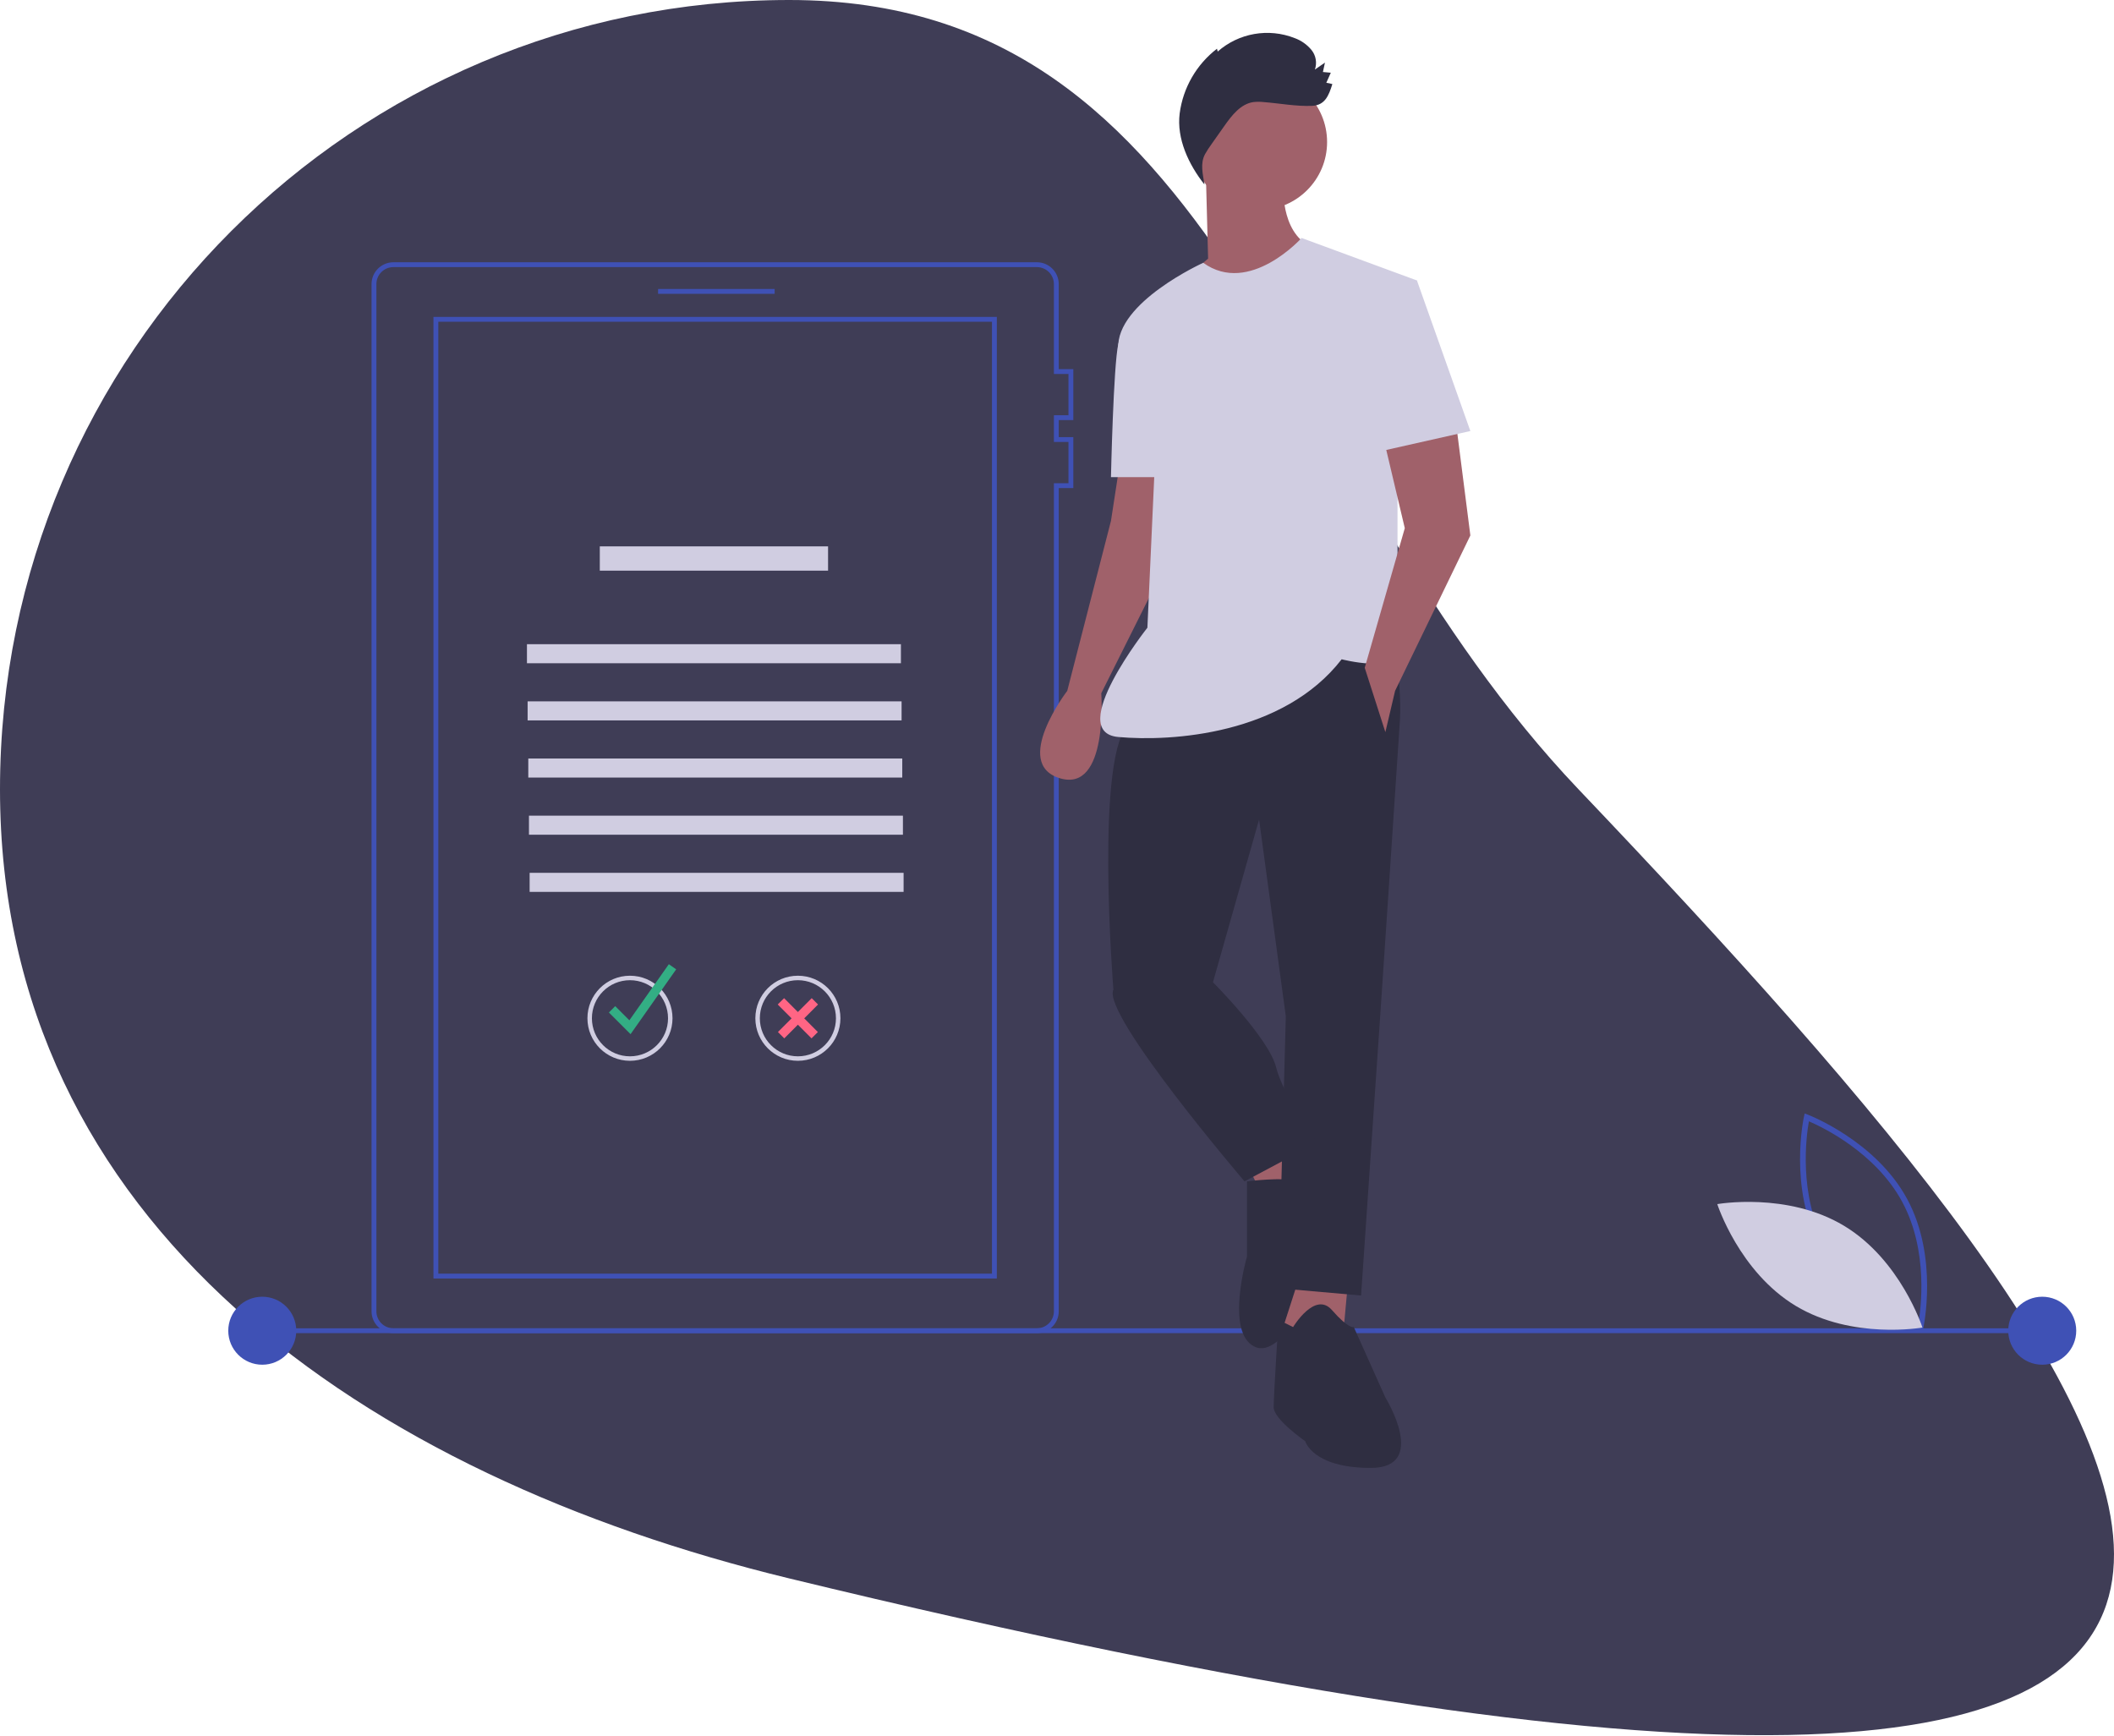
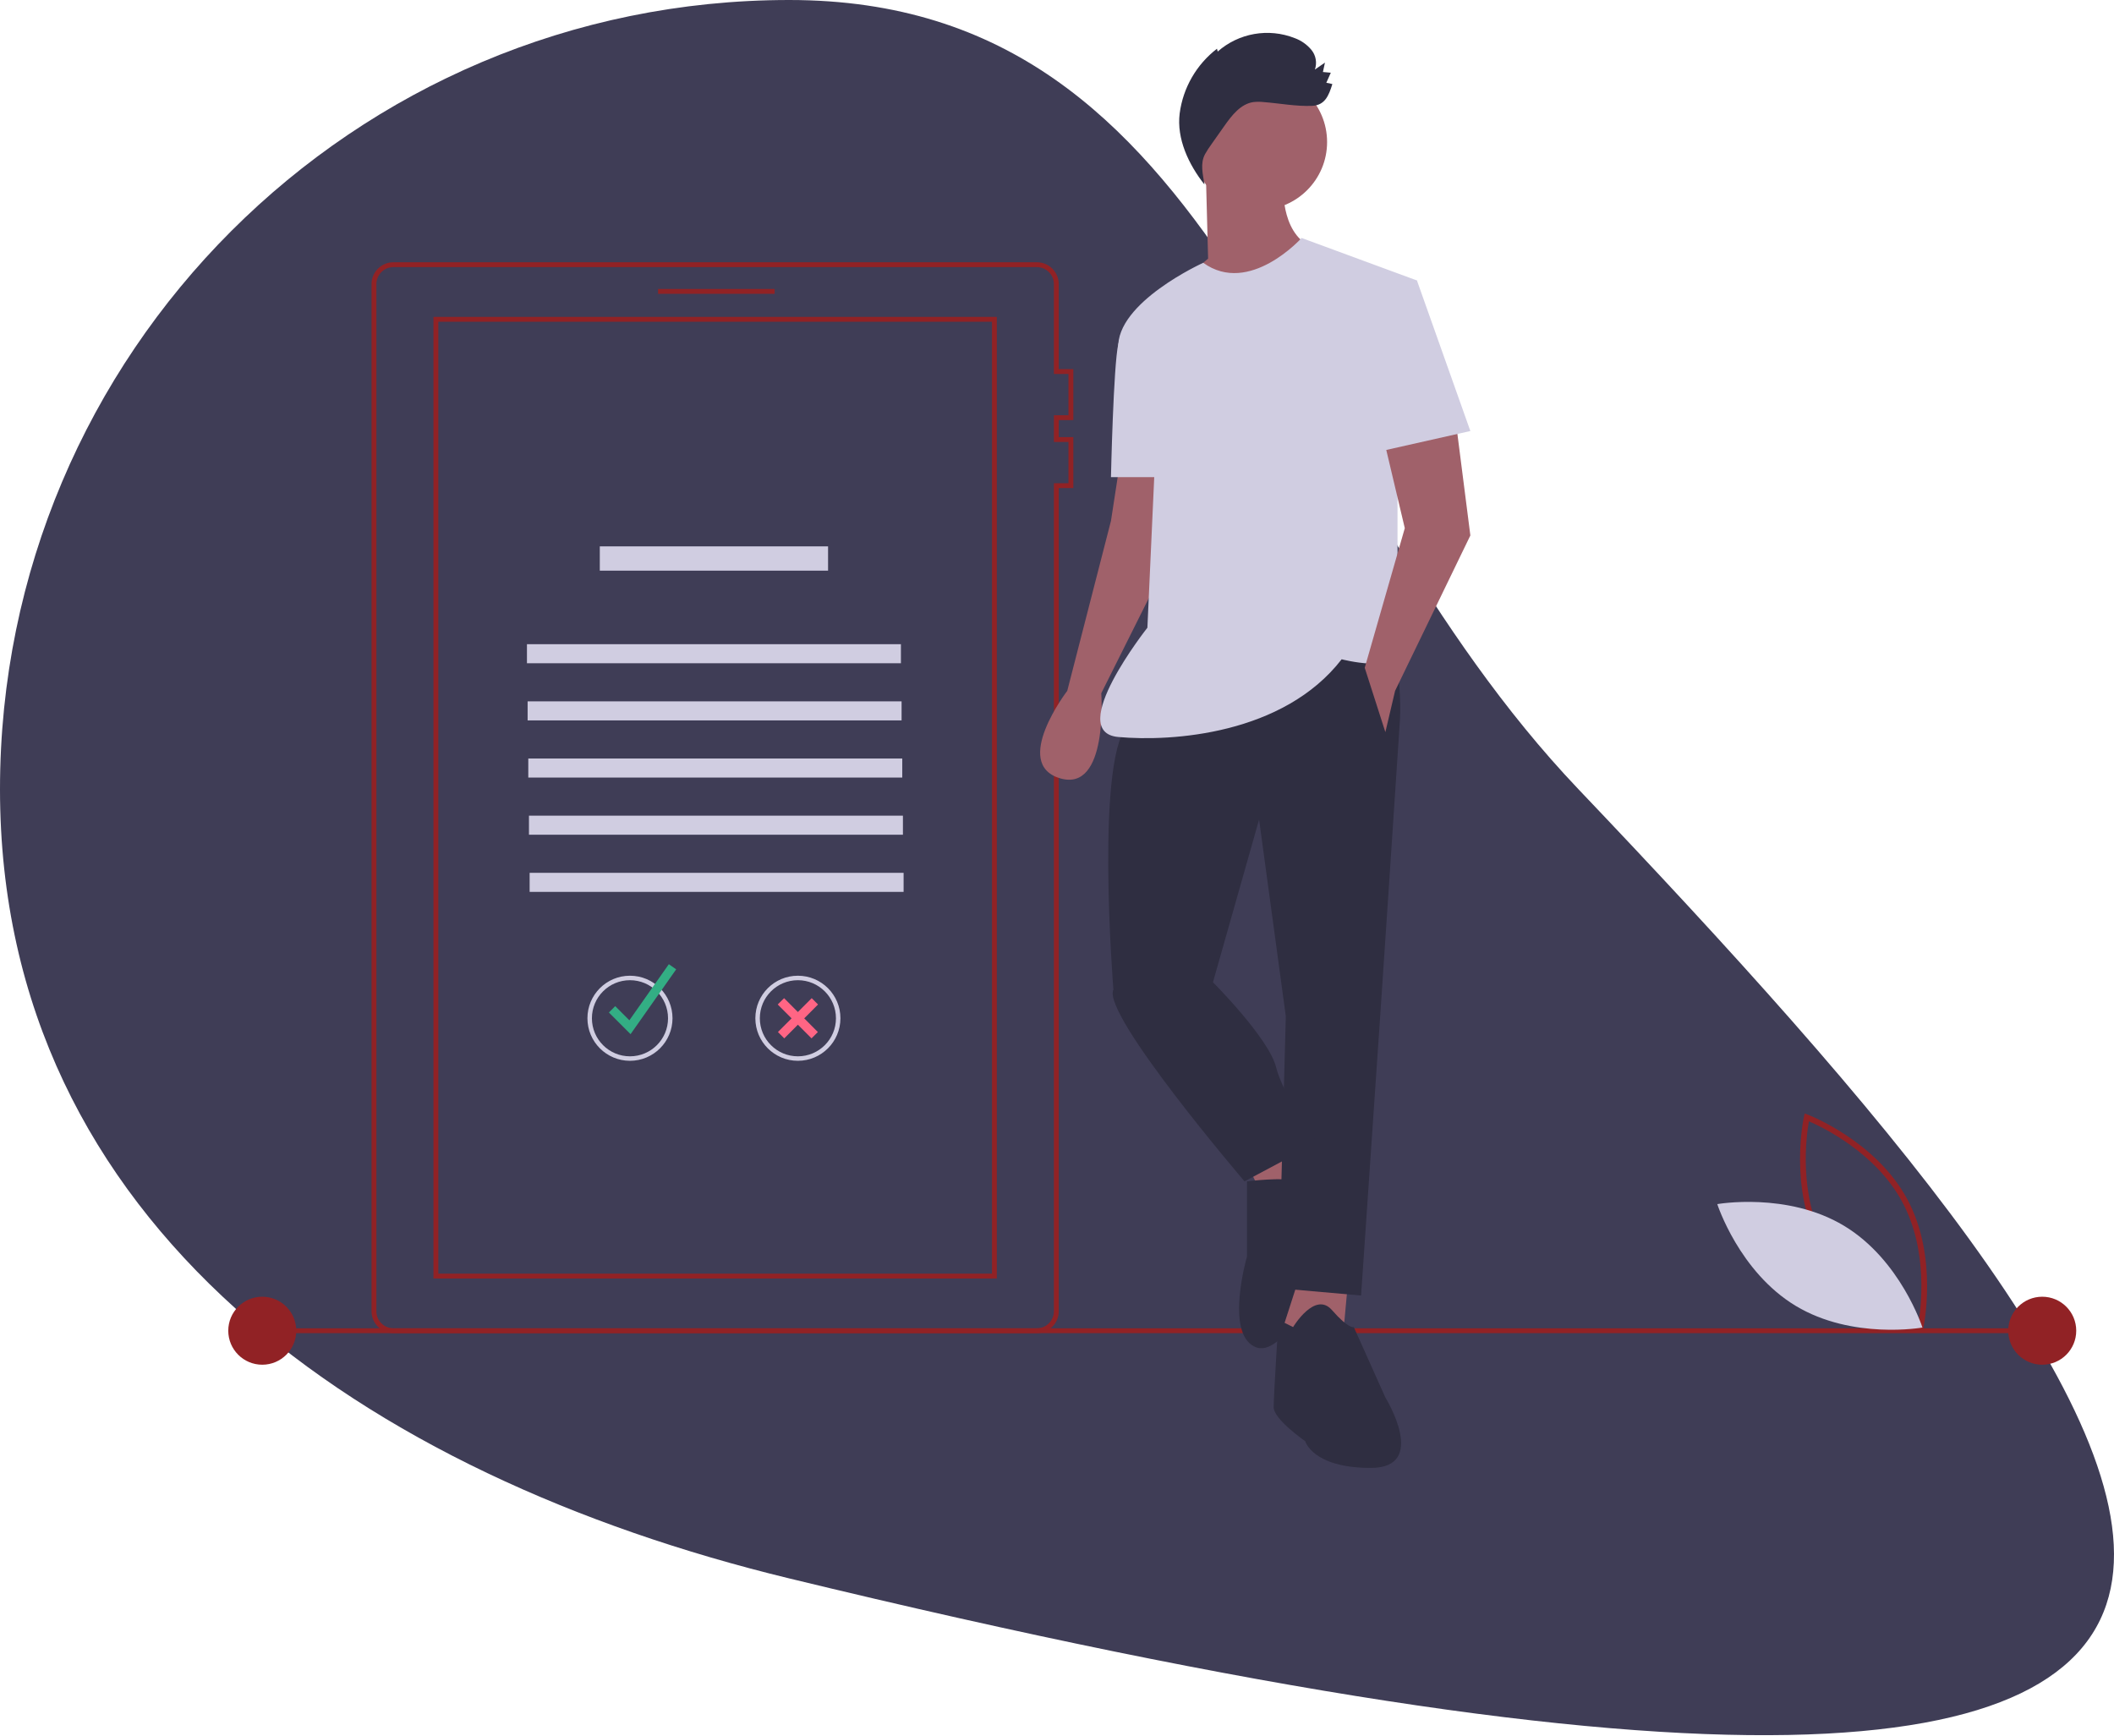
<svg xmlns="http://www.w3.org/2000/svg" id="b5526f3e-55c6-486e-a964-bc5b81439e12" data-name="Layer 1" width="870.553" height="714.568" viewBox="0 0 870.553 714.568">
  <path d="M814.724,417.716c244.268,256.649,448.558,512.646-325,325-174.434-42.313-325-145.507-325-325s145.507-325,325-325S690.978,287.699,814.724,417.716Z" transform="translate(-164.7237 -92.71616)" fill="#3f3d56" />
-   <path d="M591.724,641.716h-265a9.01,9.01,0,0,1-9-9v-423a9.01,9.01,0,0,1,9-9h265a9.01,9.01,0,0,1,9,9v35h6v21h-6v7h6v21h-6v339A9.01,9.01,0,0,1,591.724,641.716Zm-265-439a7.008,7.008,0,0,0-7,7v423a7.008,7.008,0,0,0,7,7h265a7.008,7.008,0,0,0,7-7v-341h6v-17h-6v-11h6v-17h-6v-37a7.008,7.008,0,0,0-7-7Z" transform="translate(-164.7237 -92.71616)" fill="#3f51b5" />
-   <path d="M575.224,619.216h-232v-396h232Zm-230-2h228v-392h-228Z" transform="translate(-164.7237 -92.71616)" fill="#3f51b5" />
-   <rect x="271" y="119" width="48" height="2" fill="#3f51b5" />
-   <path d="M413.724,286.716" transform="translate(-164.7237 -92.71616)" fill="none" stroke="#3f51b5" stroke-miterlimit="10" stroke-width="2" />
+   <path d="M591.724,641.716h-265a9.01,9.01,0,0,1-9-9v-423a9.01,9.01,0,0,1,9-9h265a9.01,9.01,0,0,1,9,9v35h6v21h-6v7h6v21h-6v339A9.01,9.01,0,0,1,591.724,641.716Zm-265-439a7.008,7.008,0,0,0-7,7v423a7.008,7.008,0,0,0,7,7h265a7.008,7.008,0,0,0,7-7v-341h6v-17h-6v-11h6v-17h-6v-37a7.008,7.008,0,0,0-7-7Z" transform="translate(-164.7237 -92.71616)" fill="#912225" />
+   <path d="M575.224,619.216h-232v-396h232Zm-230-2h228v-392h-228Z" transform="translate(-164.7237 -92.71616)" fill="#912225" />
+   <rect x="271" y="119" width="48" height="2" fill="#912225" />
+   <path d="M413.724,286.716" transform="translate(-164.7237 -92.71616)" fill="none" stroke="#912225" stroke-miterlimit="10" stroke-width="2" />
  <rect x="247" y="225" width="94" height="10" fill="#d0cde1" />
  <path d="M424.148,529.562a17.518,17.518,0,1,1,17.518-17.518A17.538,17.538,0,0,1,424.148,529.562Zm0-33.193a15.674,15.674,0,1,0,15.674,15.674A15.692,15.692,0,0,0,424.148,496.369Z" transform="translate(-164.7237 -92.71616)" fill="#d0cde1" />
  <polygon points="259.67 425.87 250.744 416.943 253.352 414.336 259.178 420.161 275.434 397.059 278.451 399.183 259.67 425.87" fill="#33ae84" />
  <path d="M493.3,529.562a17.518,17.518,0,1,1,17.518-17.518A17.538,17.538,0,0,1,493.3,529.562Zm0-33.193a15.674,15.674,0,1,0,15.674,15.674A15.692,15.692,0,0,0,493.3,496.369Z" transform="translate(-164.7237 -92.71616)" fill="#d0cde1" />
  <polygon points="336.874 413.654 334.263 411.05 328.576 416.755 322.889 411.05 320.278 413.654 325.972 419.366 320.355 425.001 322.966 427.605 328.576 421.978 334.186 427.605 336.797 425.001 331.18 419.366 336.874 413.654" fill="#ff6584" />
-   <rect x="107.553" y="547" width="727.447" height="2" fill="#3f51b5" />
-   <circle cx="108" cy="548" r="14" fill="#3f51b5" />
-   <circle cx="841" cy="548" r="14" fill="#3f51b5" />
-   <path d="M956.402,641.21l-1.267-.475c-.278-.105-27.993-10.723-40.975-34.799-12.983-24.077-6.626-53.067-6.56-53.356l.299-1.32,1.267.475c.278.105,27.992,10.723,40.975,34.799,12.983,24.077,6.626,53.067,6.56,53.356Zm-40.163-36.395c10.976,20.357,32.877,30.791,38.426,33.174,1.055-5.947,4.364-29.997-6.603-50.334-10.965-20.335-32.874-30.786-38.426-33.174C908.58,560.432,905.273,584.479,916.239,604.815Z" transform="translate(-164.7237 -92.71616)" fill="#3f51b5" />
+   <rect x="107.553" y="547" width="727.447" height="2" fill="#912225" />
+   <circle cx="108" cy="548" r="14" fill="#912225" />
+   <circle cx="841" cy="548" r="14" fill="#912225" />
+   <path d="M956.402,641.21l-1.267-.475c-.278-.105-27.993-10.723-40.975-34.799-12.983-24.077-6.626-53.067-6.56-53.356l.299-1.32,1.267.475c.278.105,27.992,10.723,40.975,34.799,12.983,24.077,6.626,53.067,6.56,53.356Zm-40.163-36.395c10.976,20.357,32.877,30.791,38.426,33.174,1.055-5.947,4.364-29.997-6.603-50.334-10.965-20.335-32.874-30.786-38.426-33.174C908.58,560.432,905.273,584.479,916.239,604.815Z" transform="translate(-164.7237 -92.71616)" fill="#912225" />
  <path d="M924.081,597.49c23.331,14.037,32.317,41.918,32.317,41.918s-28.842,5.123-52.173-8.914-32.317-41.918-32.317-41.918S900.75,583.453,924.081,597.49Z" transform="translate(-164.7237 -92.71616)" fill="#d0cde1" />
  <path d="M626.224,281.216l-4,26-18,70s-23,30-3,36,17-35,17-35l25-50v-45Z" transform="translate(-164.7237 -92.71616)" fill="#a0616a" />
  <polygon points="533.5 467.5 542.5 484.5 521.5 495.5 513.5 479.5 533.5 467.5" fill="#a0616a" />
  <path d="M678.224,579.216s16-2,19,0,5-9,10-7,19,19,16,21-16,26-16,26-14,34-26,28-3-37-3-37Z" transform="translate(-164.7237 -92.71616)" fill="#2f2e41" />
  <polygon points="555.5 523.5 552.5 556.5 526.5 552.5 536.5 521.5 555.5 523.5" fill="#a0616a" />
  <path d="M691.224,636.216l6,3s9-15,16-7,9,7,9,7l13,29s18,29-6,29-27-11-27-11-13-9-13-14S691.224,636.216,691.224,636.216Z" transform="translate(-164.7237 -92.71616)" fill="#2f2e41" />
  <path d="M737.224,347.216s5,26,4,42-8,120-8,120l-8,117-34-3,3-112-11-81-19,67-41,3s-8-99,7-110S737.224,347.216,737.224,347.216Z" transform="translate(-164.7237 -92.71616)" fill="#2f2e41" />
  <path d="M658.224,487.216l6,10s23,23,26,35,17,31,17,31l-30,16s-59-69-54-79Z" transform="translate(-164.7237 -92.71616)" fill="#2f2e41" />
  <circle cx="518.5" cy="58.5" r="28" fill="#a0616a" />
  <path d="M693.224,170.216s-1,21,14,25-24,24-24,24-30,1-28-14l7-6-1-38Z" transform="translate(-164.7237 -92.71616)" fill="#a0616a" />
  <path d="M700.724,190.716s-21.512,23.939-40.506,10.219c0,0-35.994,16.281-34.994,35.281s15,49,15,49l-3,66s-34,43-12,45,68-1,92-32c0,0,23,6,23-4v-64l8-88Z" transform="translate(-164.7237 -92.71616)" fill="#d0cde1" />
  <path d="M636.224,224.216s-8.96,1.293-10.98,10.147-3.02,54.853-3.02,54.853h24Z" transform="translate(-164.7237 -92.71616)" fill="#d0cde1" />
  <polygon points="599.5 173.5 605.5 220.5 574.5 284.5 570.5 301.5 562 275 578.5 217.5 569.5 179.5 599.5 173.5" fill="#a0616a" />
  <path d="M710.909,126.802l1.847-4.141-3.245-.291.83-3.871-4.139,2.857a8.455,8.455,0,0,0-1.409-8.072,16.149,16.149,0,0,0-6.922-4.881,30.883,30.883,0,0,0-31.691,5.539l-.299-1.165a40.221,40.221,0,0,0-15.361,26.62c-1.324,10.435,3.689,21.061,10.205,29.319-.665-4.37-1.849-8.655.252-12.544a41.048,41.048,0,0,1,2.65-4.093l5.314-7.535c3.054-4.33,6.684-9.03,11.926-9.797a19.625,19.625,0,0,1,4.378.017c6.444.507,13.348,1.819,19.801,1.54,5.261-.227,6.855-4.157,8.346-8.961A17.527,17.527,0,0,0,710.909,126.802Z" transform="translate(-164.7237 -92.71616)" fill="#2f2e41" />
  <polygon points="573.5 117.5 583.5 115.5 605.5 177.5 565.5 186.5 573.5 117.5" fill="#d0cde1" />
  <rect x="217" y="265.284" width="154" height="7.846" fill="#d0cde1" />
  <rect x="217.276" y="288.822" width="154" height="7.846" fill="#d0cde1" />
  <rect x="217.553" y="312.361" width="154" height="7.846" fill="#d0cde1" />
  <rect x="217.829" y="335.899" width="154" height="7.846" fill="#d0cde1" />
  <rect x="218.105" y="359.438" width="154" height="7.846" fill="#d0cde1" />
</svg>
